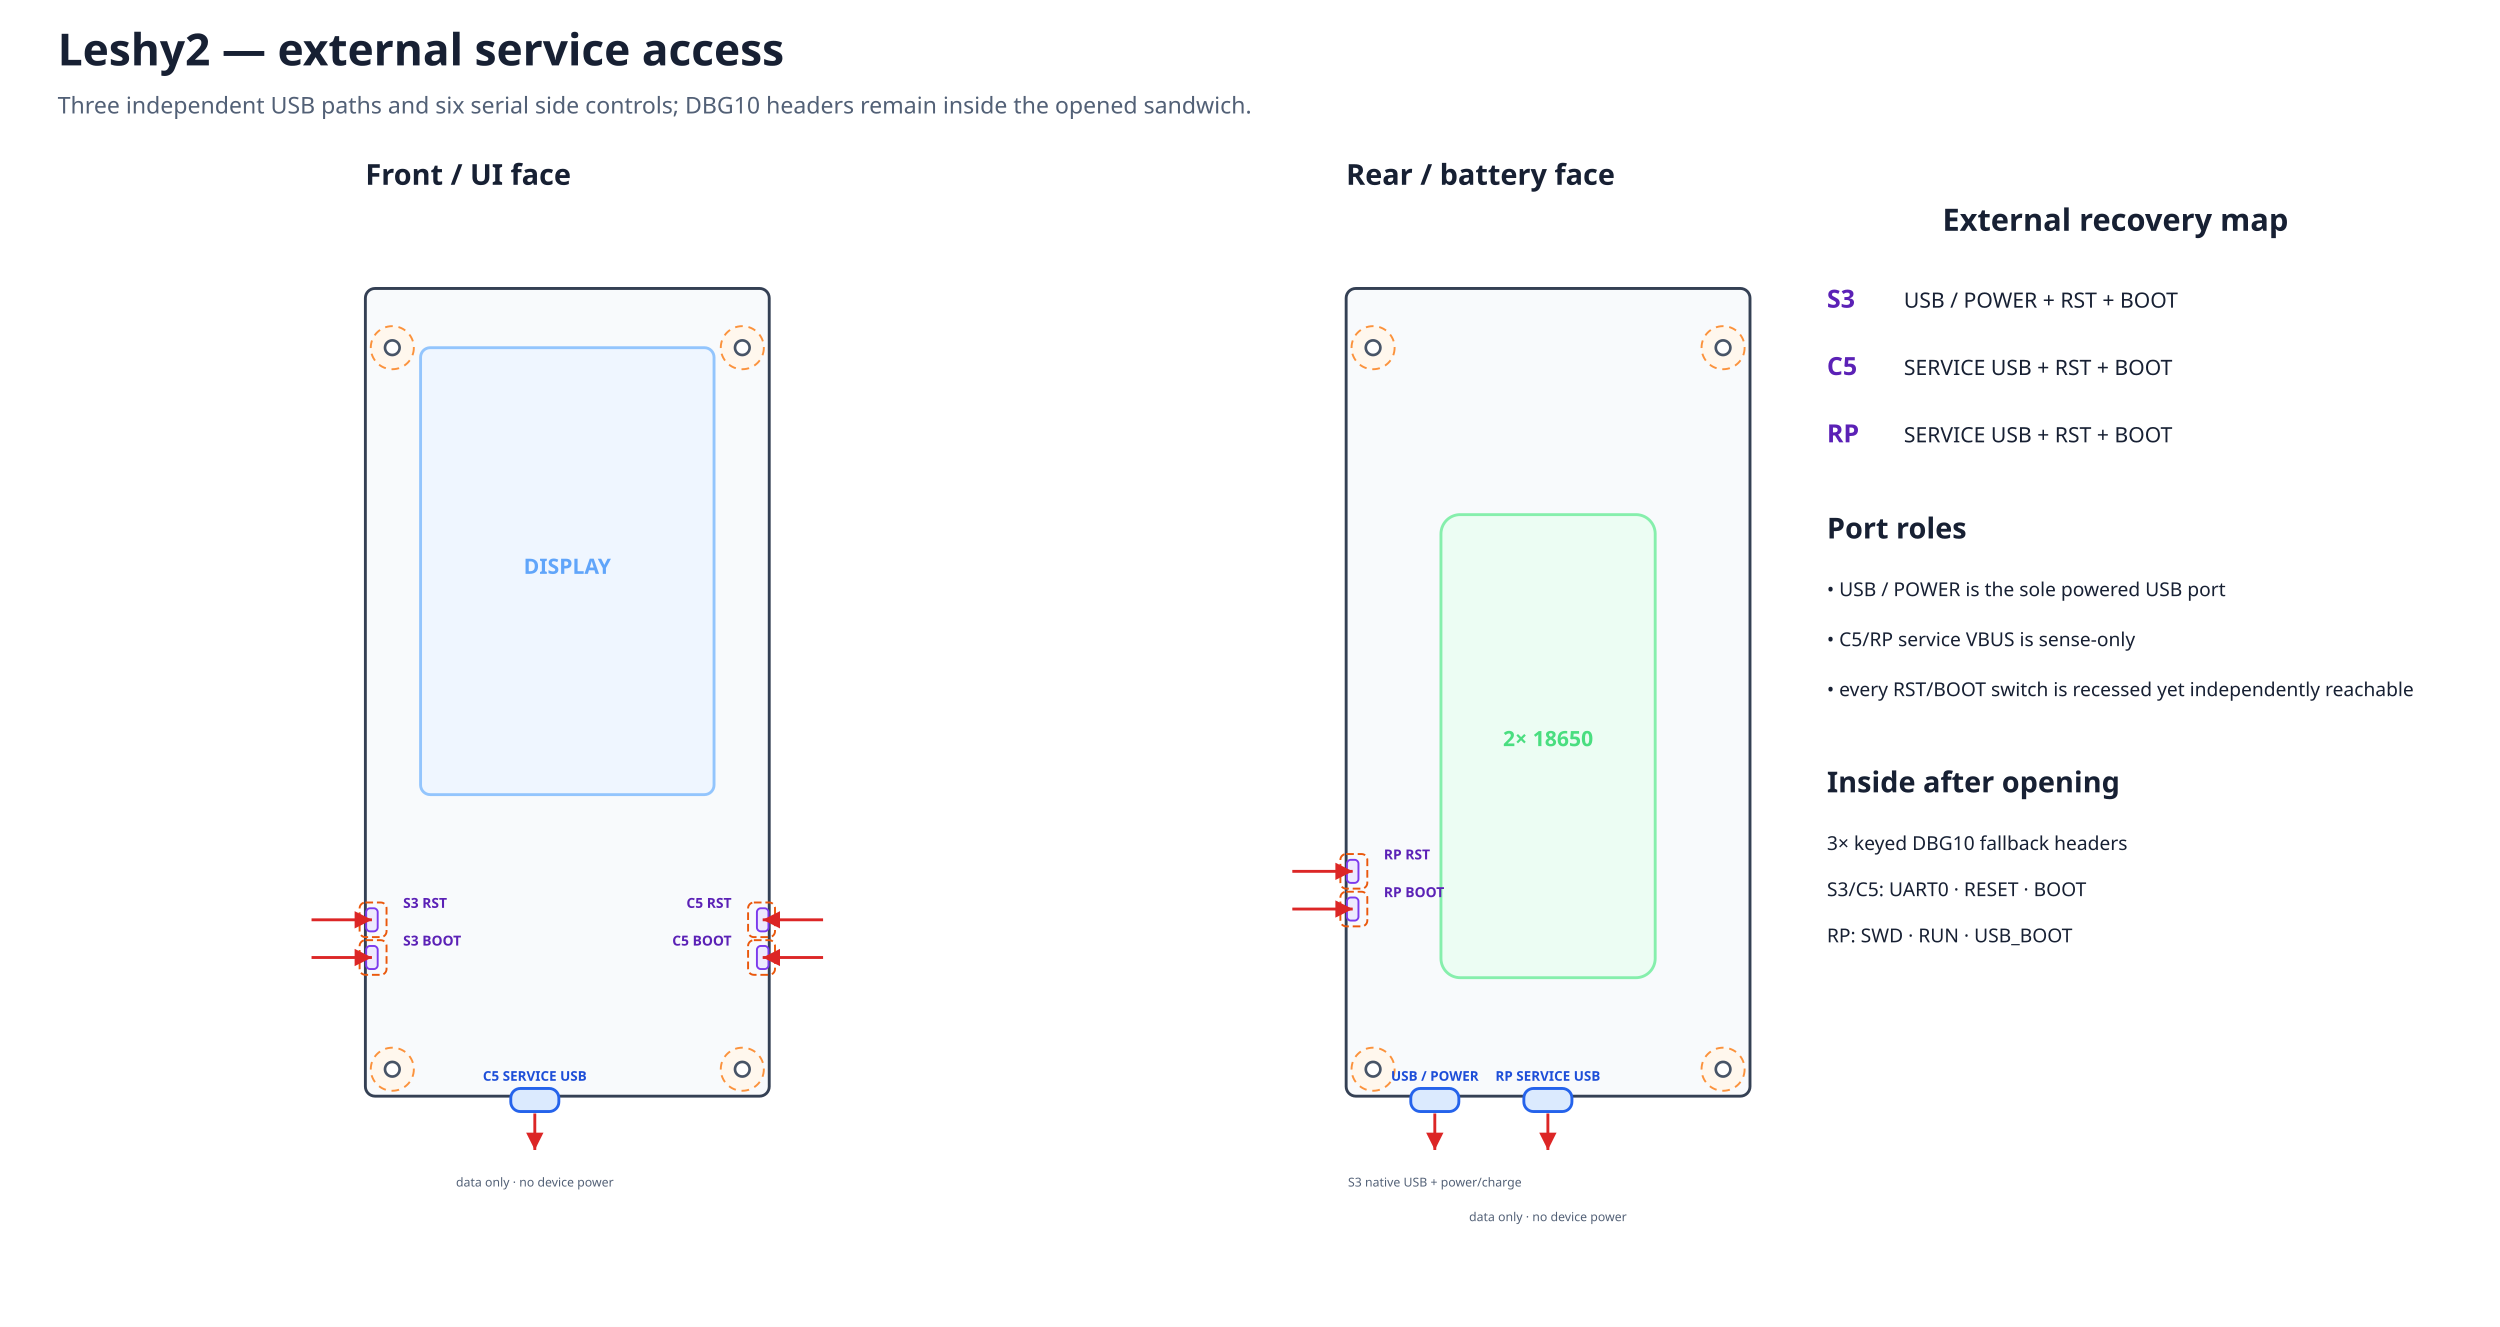
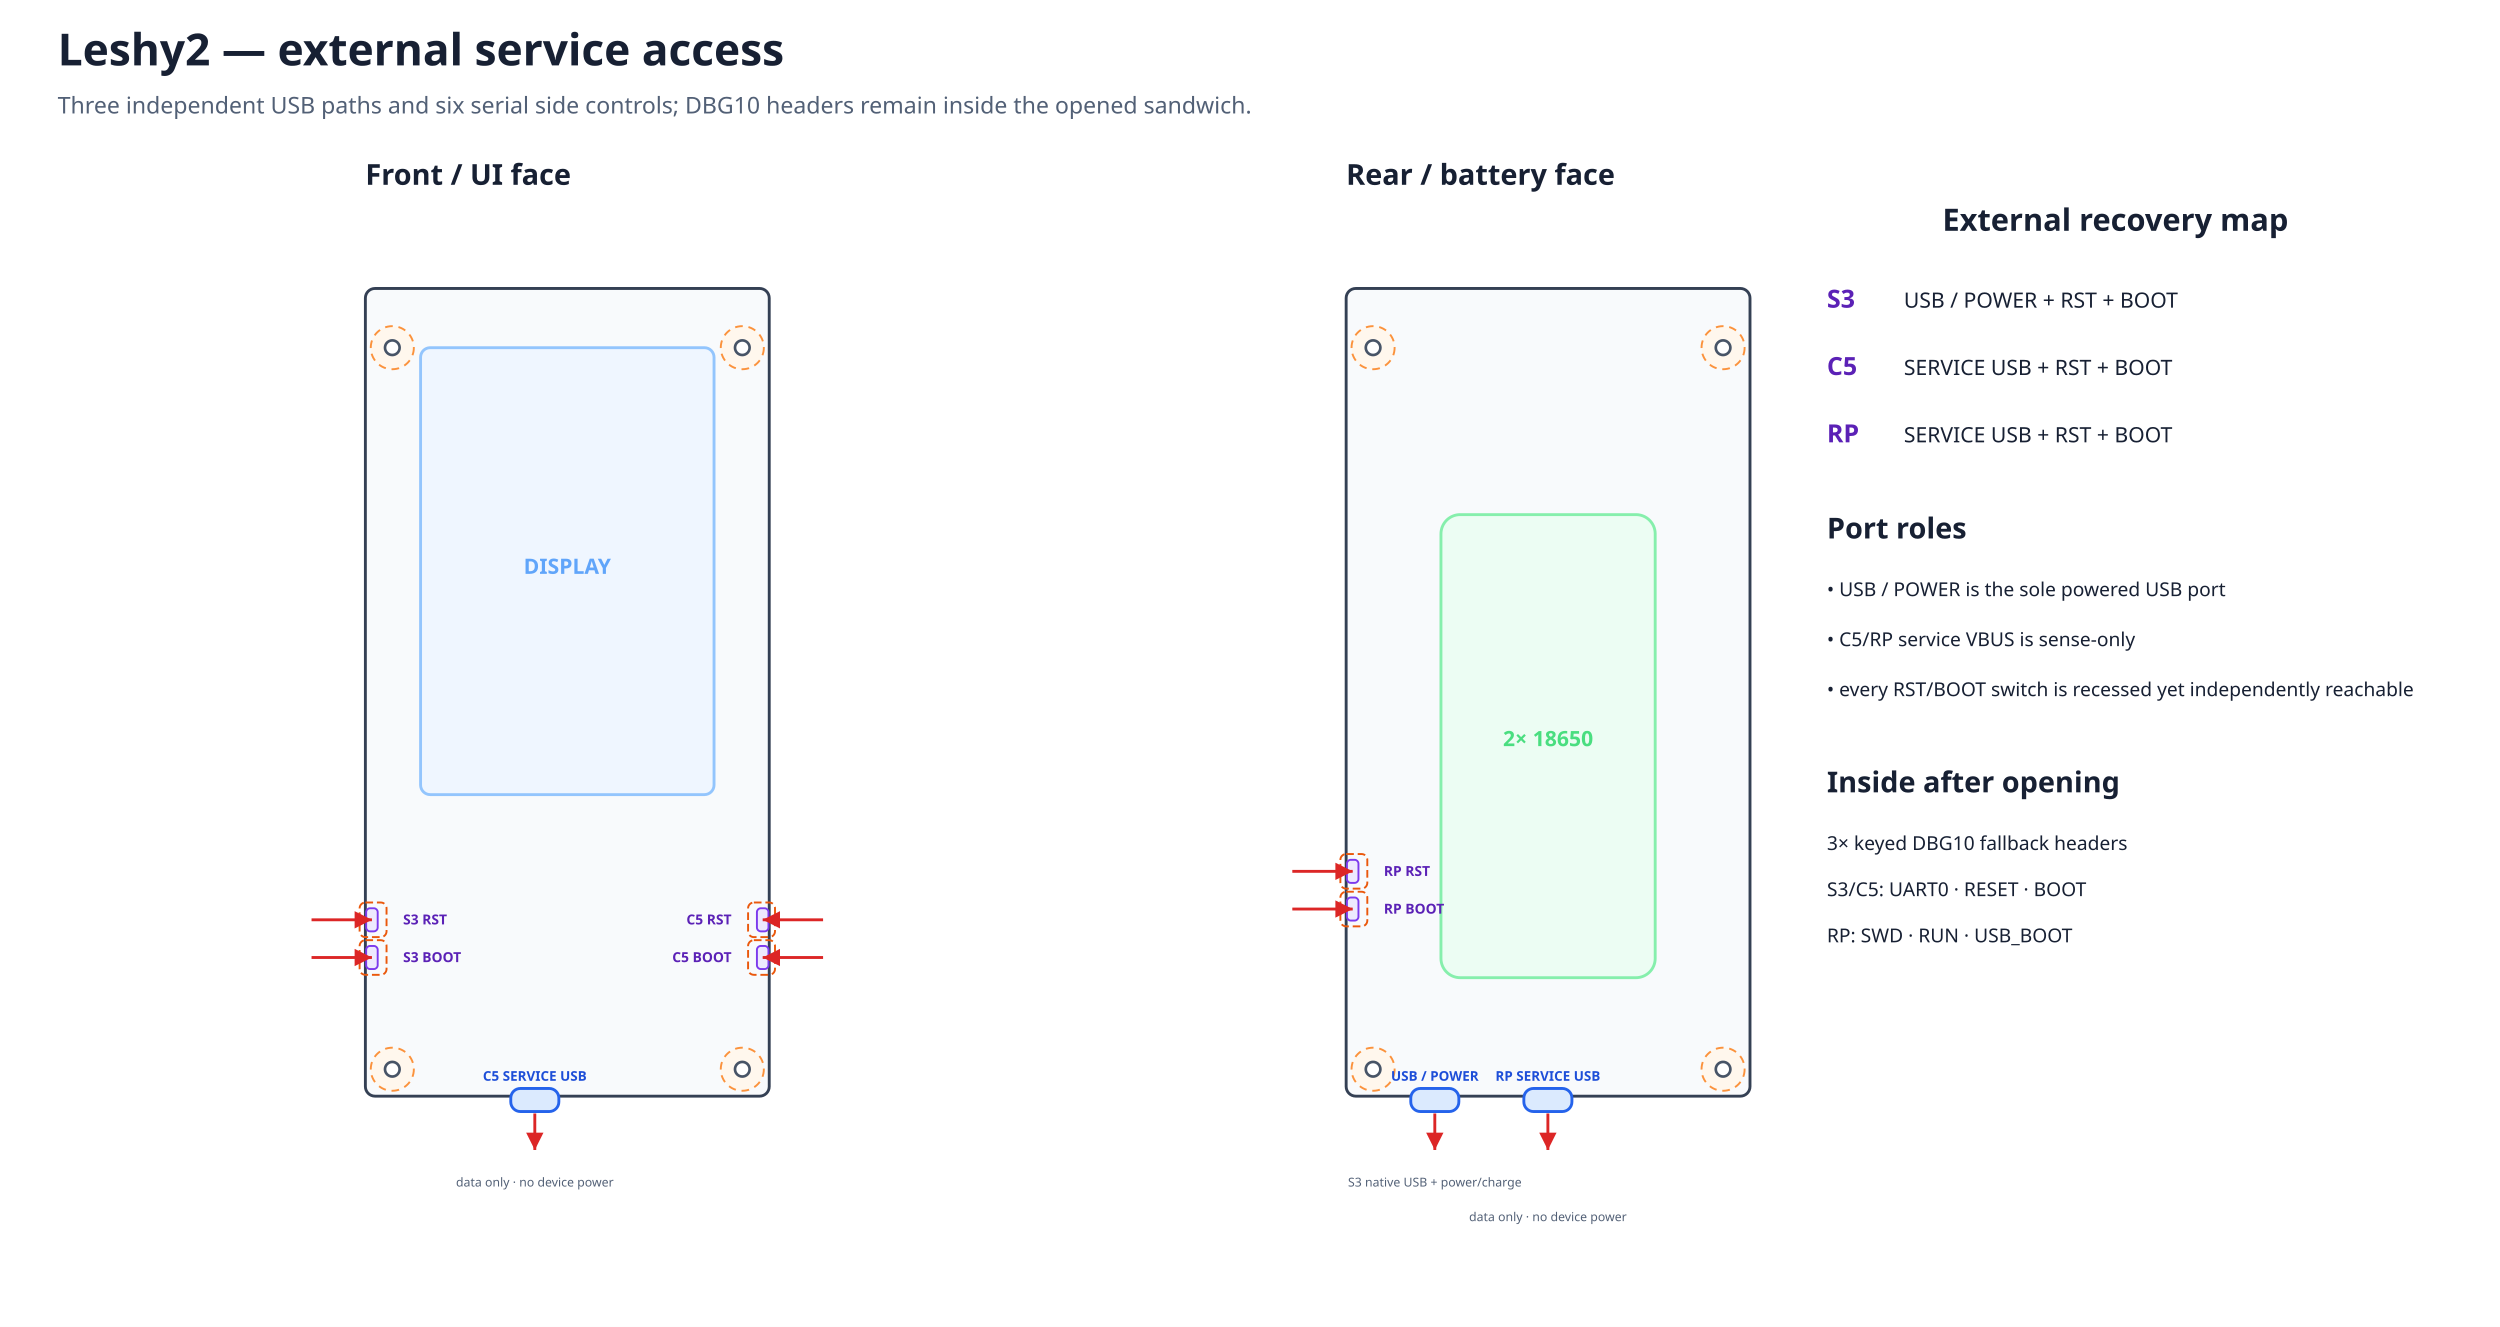
<svg xmlns="http://www.w3.org/2000/svg" width="1300" height="690" viewBox="0 0 1300 690" data-coordinate-model="L2-ASM-COORD-001-A" data-view="external-service-access">
  <defs>
    <marker id="service-arrow" markerWidth="8" markerHeight="8" refX="6" refY="3" orient="auto">
      <path d="M0,0 L6,3 L0,6 Z" fill="#dc2626" />
    </marker>
  </defs>
  <rect width="100%" height="100%" fill="#ffffff" />
  <text x="30.0" y="34.0" font-family="sans-serif" font-size="23" font-weight="bold" text-anchor="start" fill="#172033">Leshy2 — external service access</text>
  <text x="30.0" y="59.0" font-family="sans-serif" font-size="12" font-weight="normal" text-anchor="start" fill="#526076">Three independent USB paths and six serial side controls; DBG10 headers remain inside the opened sandwich.</text>
  <text x="190.0" y="96.1" font-family="sans-serif" font-size="15" font-weight="bold" text-anchor="start" fill="#172033">Front / UI face</text>
  <rect x="190.0" y="150.0" width="210.0" height="420.0" rx="5" fill="#f8fafc" stroke="#344054" stroke-width="1.5" data-face="front-outer" data-board-mm="75x150" />
  <circle cx="204.0" cy="180.8" r="11.2" fill="#fff7ed" stroke="#fb923c" stroke-width="1" stroke-dasharray="4 3" />
  <circle cx="204.0" cy="180.8" r="3.8" fill="white" stroke="#475467" stroke-width="1.4" />
  <circle cx="386.0" cy="180.8" r="11.2" fill="#fff7ed" stroke="#fb923c" stroke-width="1" stroke-dasharray="4 3" />
  <circle cx="386.0" cy="180.8" r="3.8" fill="white" stroke="#475467" stroke-width="1.4" />
  <circle cx="204.0" cy="556.0" r="11.2" fill="#fff7ed" stroke="#fb923c" stroke-width="1" stroke-dasharray="4 3" />
  <circle cx="204.0" cy="556.0" r="3.8" fill="white" stroke="#475467" stroke-width="1.4" />
  <circle cx="386.0" cy="556.0" r="11.2" fill="#fff7ed" stroke="#fb923c" stroke-width="1" stroke-dasharray="4 3" />
  <circle cx="386.0" cy="556.0" r="3.8" fill="white" stroke="#475467" stroke-width="1.4" />
  <text x="700.0" y="96.1" font-family="sans-serif" font-size="15" font-weight="bold" text-anchor="start" fill="#172033">Rear / battery face</text>
  <rect x="700.0" y="150.0" width="210.0" height="420.0" rx="5" fill="#f8fafc" stroke="#344054" stroke-width="1.5" data-face="rear-outer" data-board-mm="75x150" />
  <circle cx="714.0" cy="180.8" r="11.2" fill="#fff7ed" stroke="#fb923c" stroke-width="1" stroke-dasharray="4 3" />
  <circle cx="714.0" cy="180.8" r="3.8" fill="white" stroke="#475467" stroke-width="1.4" />
  <circle cx="896.0" cy="180.8" r="11.2" fill="#fff7ed" stroke="#fb923c" stroke-width="1" stroke-dasharray="4 3" />
  <circle cx="896.0" cy="180.8" r="3.8" fill="white" stroke="#475467" stroke-width="1.4" />
  <circle cx="714.0" cy="556.0" r="11.2" fill="#fff7ed" stroke="#fb923c" stroke-width="1" stroke-dasharray="4 3" />
  <circle cx="714.0" cy="556.0" r="3.8" fill="white" stroke="#475467" stroke-width="1.4" />
  <circle cx="896.0" cy="556.0" r="11.2" fill="#fff7ed" stroke="#fb923c" stroke-width="1" stroke-dasharray="4 3" />
  <circle cx="896.0" cy="556.0" r="3.8" fill="white" stroke="#475467" stroke-width="1.4" />
  <rect x="218.7" y="180.8" width="152.6" height="232.4" rx="5" fill="#eff6ff" stroke="#93c5fd" stroke-width="1.5" />
  <text x="295.0" y="298.4" font-family="sans-serif" font-size="11" font-weight="bold" text-anchor="middle" fill="#60a5fa">DISPLAY</text>
  <rect x="749.3" y="267.6" width="111.4" height="240.8" rx="10" fill="#ecfdf3" stroke="#86efac" stroke-width="1.5" />
  <text x="805.0" y="388.0" font-family="sans-serif" font-size="11" font-weight="bold" text-anchor="middle" fill="#4ade80">2× 18650</text>
  <rect x="187.0" y="469.3" width="14" height="18" rx="3" fill="none" stroke="#ea580c" stroke-dasharray="4 2" data-part="protective-recess" data-recess-mm="1.2" />
  <rect x="190.4" y="472.3" width="6" height="12" rx="2" fill="#ede9fe" stroke="#7c3aed" data-instance="s3_reset_button" data-mpn="Alps Alpine SKRTLAE010" data-recessed="true" />
  <path d="M162.0 478.3 L193.4 478.3" stroke="#dc2626" stroke-width="1.5" marker-end="url(#service-arrow)" />
-   <text data-layer="pcb-silkscreen" x="209.6" y="472.1" font-family="sans-serif" font-size="7.2" font-weight="bold" text-anchor="start" fill="#5b21b6">S3 RST</text>
+   <text data-layer="pcb-silkscreen" data-role="service-control-label" data-instance="s3_reset_button" x="209.6" y="480.7" font-family="sans-serif" font-size="7.2" font-weight="bold" text-anchor="start" fill="#5b21b6">S3 RST</text>
  <rect x="187.0" y="488.9" width="14" height="18" rx="3" fill="none" stroke="#ea580c" stroke-dasharray="4 2" data-part="protective-recess" data-recess-mm="1.2" />
  <rect x="190.4" y="491.9" width="6" height="12" rx="2" fill="#ede9fe" stroke="#7c3aed" data-instance="s3_boot_button" data-mpn="Alps Alpine SKRTLAE010" data-recessed="true" />
  <path d="M162.0 497.9 L193.4 497.9" stroke="#dc2626" stroke-width="1.5" marker-end="url(#service-arrow)" />
-   <text data-layer="pcb-silkscreen" x="209.6" y="491.7" font-family="sans-serif" font-size="7.2" font-weight="bold" text-anchor="start" fill="#5b21b6">S3 BOOT</text>
+   <text data-layer="pcb-silkscreen" data-role="service-control-label" data-instance="s3_boot_button" x="209.6" y="500.3" font-family="sans-serif" font-size="7.2" font-weight="bold" text-anchor="start" fill="#5b21b6">S3 BOOT</text>
  <rect x="389.0" y="469.3" width="14" height="18" rx="3" fill="none" stroke="#ea580c" stroke-dasharray="4 2" data-part="protective-recess" data-recess-mm="1.2" />
  <rect x="393.6" y="472.3" width="6" height="12" rx="2" fill="#ede9fe" stroke="#7c3aed" data-instance="c5_reset_button" data-mpn="Alps Alpine SKRTLAE010" data-recessed="true" />
  <path d="M428.0 478.3 L396.6 478.3" stroke="#dc2626" stroke-width="1.5" marker-end="url(#service-arrow)" />
-   <text data-layer="pcb-silkscreen" x="380.4" y="472.1" font-family="sans-serif" font-size="7.2" font-weight="bold" text-anchor="end" fill="#5b21b6">C5 RST</text>
+   <text data-layer="pcb-silkscreen" data-role="service-control-label" data-instance="c5_reset_button" x="380.4" y="480.7" font-family="sans-serif" font-size="7.2" font-weight="bold" text-anchor="end" fill="#5b21b6">C5 RST</text>
  <rect x="389.0" y="488.9" width="14" height="18" rx="3" fill="none" stroke="#ea580c" stroke-dasharray="4 2" data-part="protective-recess" data-recess-mm="1.2" />
  <rect x="393.6" y="491.9" width="6" height="12" rx="2" fill="#ede9fe" stroke="#7c3aed" data-instance="c5_boot_button" data-mpn="Alps Alpine SKRTLAE010" data-recessed="true" />
  <path d="M428.0 497.9 L396.6 497.9" stroke="#dc2626" stroke-width="1.5" marker-end="url(#service-arrow)" />
-   <text data-layer="pcb-silkscreen" x="380.4" y="491.7" font-family="sans-serif" font-size="7.2" font-weight="bold" text-anchor="end" fill="#5b21b6">C5 BOOT</text>
+   <text data-layer="pcb-silkscreen" data-role="service-control-label" data-instance="c5_boot_button" x="380.4" y="500.3" font-family="sans-serif" font-size="7.2" font-weight="bold" text-anchor="end" fill="#5b21b6">C5 BOOT</text>
  <rect x="697.0" y="444.1" width="14" height="18" rx="3" fill="none" stroke="#ea580c" stroke-dasharray="4 2" data-part="protective-recess" data-recess-mm="1.2" />
  <rect x="700.4" y="447.1" width="6" height="12" rx="2" fill="#ede9fe" stroke="#7c3aed" data-instance="rp_reset_button" data-mpn="Alps Alpine SKRTLAE010" data-recessed="true" />
  <path d="M672.0 453.1 L703.4 453.1" stroke="#dc2626" stroke-width="1.5" marker-end="url(#service-arrow)" />
-   <text data-layer="pcb-silkscreen" x="719.6" y="446.9" font-family="sans-serif" font-size="7.2" font-weight="bold" text-anchor="start" fill="#5b21b6">RP RST</text>
+   <text data-layer="pcb-silkscreen" data-role="service-control-label" data-instance="rp_reset_button" x="719.6" y="455.5" font-family="sans-serif" font-size="7.2" font-weight="bold" text-anchor="start" fill="#5b21b6">RP RST</text>
  <rect x="697.0" y="463.7" width="14" height="18" rx="3" fill="none" stroke="#ea580c" stroke-dasharray="4 2" data-part="protective-recess" data-recess-mm="1.2" />
  <rect x="700.4" y="466.7" width="6" height="12" rx="2" fill="#ede9fe" stroke="#7c3aed" data-instance="rp_boot_button" data-mpn="Alps Alpine SKRTLAE010" data-recessed="true" />
  <path d="M672.0 472.7 L703.4 472.7" stroke="#dc2626" stroke-width="1.5" marker-end="url(#service-arrow)" />
-   <text data-layer="pcb-silkscreen" x="719.6" y="466.5" font-family="sans-serif" font-size="7.2" font-weight="bold" text-anchor="start" fill="#5b21b6">RP BOOT</text>
+   <text data-layer="pcb-silkscreen" data-role="service-control-label" data-instance="rp_boot_button" x="719.6" y="475.1" font-family="sans-serif" font-size="7.2" font-weight="bold" text-anchor="start" fill="#5b21b6">RP BOOT</text>
  <rect x="265.6" y="566.0" width="25.0" height="12" rx="5" fill="#dbeafe" stroke="#2563eb" stroke-width="1.5" data-instance="c5_service_usb_connector" data-mpn="GCT USB4105-GF-A" />
  <path d="M278.1 579.0 V598.0" stroke="#dc2626" stroke-width="1.5" marker-end="url(#service-arrow)" />
  <text data-layer="pcb-silkscreen" x="278.1" y="562.0" font-family="sans-serif" font-size="7.0" font-weight="bold" text-anchor="middle" fill="#1d4ed8">C5 SERVICE USB</text>
  <text x="278.1" y="617.0" font-family="sans-serif" font-size="6.4" font-weight="normal" text-anchor="middle" fill="#526076">data only · no device power</text>
  <rect x="733.6" y="566.0" width="25.0" height="12" rx="5" fill="#dbeafe" stroke="#2563eb" stroke-width="1.5" data-instance="product_usb_connector" data-mpn="JAE DX07S016JA1R1500" />
  <path d="M746.1 579.0 V598.0" stroke="#dc2626" stroke-width="1.5" marker-end="url(#service-arrow)" />
  <text data-layer="pcb-silkscreen" x="746.1" y="562.0" font-family="sans-serif" font-size="7.0" font-weight="bold" text-anchor="middle" fill="#1d4ed8">USB / POWER</text>
  <text x="746.1" y="617.0" font-family="sans-serif" font-size="6.4" font-weight="normal" text-anchor="middle" fill="#526076">S3 native USB + power/charge</text>
  <rect x="792.4" y="566.0" width="25.0" height="12" rx="5" fill="#dbeafe" stroke="#2563eb" stroke-width="1.5" data-instance="rp_service_usb_connector" data-mpn="GCT USB4105-GF-A" />
  <path d="M804.9 579.0 V598.0" stroke="#dc2626" stroke-width="1.5" marker-end="url(#service-arrow)" />
  <text data-layer="pcb-silkscreen" x="804.9" y="562.0" font-family="sans-serif" font-size="7.0" font-weight="bold" text-anchor="middle" fill="#1d4ed8">RP SERVICE USB</text>
  <text x="804.9" y="635.0" font-family="sans-serif" font-size="6.4" font-weight="normal" text-anchor="middle" fill="#526076">data only · no device power</text>
  <text x="1100.0" y="120.0" font-family="sans-serif" font-size="16" font-weight="bold" text-anchor="middle" fill="#172033">External recovery map</text>
  <text x="950.0" y="160.0" font-family="sans-serif" font-size="13" font-weight="bold" text-anchor="start" fill="#5b21b6">S3</text>
  <text x="990.0" y="160.0" font-family="sans-serif" font-size="11" font-weight="normal" text-anchor="start" fill="#172033">USB / POWER + RST + BOOT</text>
  <text x="950.0" y="195.0" font-family="sans-serif" font-size="13" font-weight="bold" text-anchor="start" fill="#5b21b6">C5</text>
  <text x="990.0" y="195.0" font-family="sans-serif" font-size="11" font-weight="normal" text-anchor="start" fill="#172033">SERVICE USB + RST + BOOT</text>
  <text x="950.0" y="230.0" font-family="sans-serif" font-size="13" font-weight="bold" text-anchor="start" fill="#5b21b6">RP</text>
  <text x="990.0" y="230.0" font-family="sans-serif" font-size="11" font-weight="normal" text-anchor="start" fill="#172033">SERVICE USB + RST + BOOT</text>
  <text x="950.0" y="280.0" font-family="sans-serif" font-size="15" font-weight="bold" text-anchor="start" fill="#172033">Port roles</text>
  <text x="950.0" y="310.0" font-family="sans-serif" font-size="10" font-weight="normal" text-anchor="start" fill="#172033">• USB / POWER is the sole powered USB port</text>
  <text x="950.0" y="336.0" font-family="sans-serif" font-size="10" font-weight="normal" text-anchor="start" fill="#172033">• C5/RP service VBUS is sense-only</text>
  <text x="950.0" y="362.0" font-family="sans-serif" font-size="10" font-weight="normal" text-anchor="start" fill="#172033">• every RST/BOOT switch is recessed yet independently reachable</text>
  <text x="950.0" y="412.0" font-family="sans-serif" font-size="15" font-weight="bold" text-anchor="start" fill="#172033">Inside after opening</text>
  <text x="950.0" y="442.0" font-family="sans-serif" font-size="10" font-weight="normal" text-anchor="start" fill="#172033">3× keyed DBG10 fallback headers</text>
  <text x="950.0" y="466.0" font-family="sans-serif" font-size="10" font-weight="normal" text-anchor="start" fill="#172033">S3/C5: UART0 · RESET · BOOT</text>
  <text x="950.0" y="490.0" font-family="sans-serif" font-size="10" font-weight="normal" text-anchor="start" fill="#172033">RP: SWD · RUN · USB_BOOT</text>
</svg>
